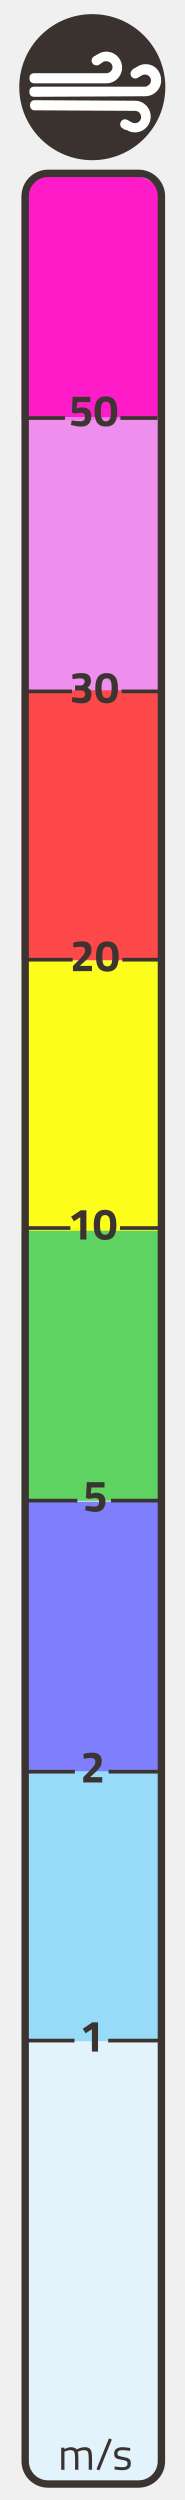
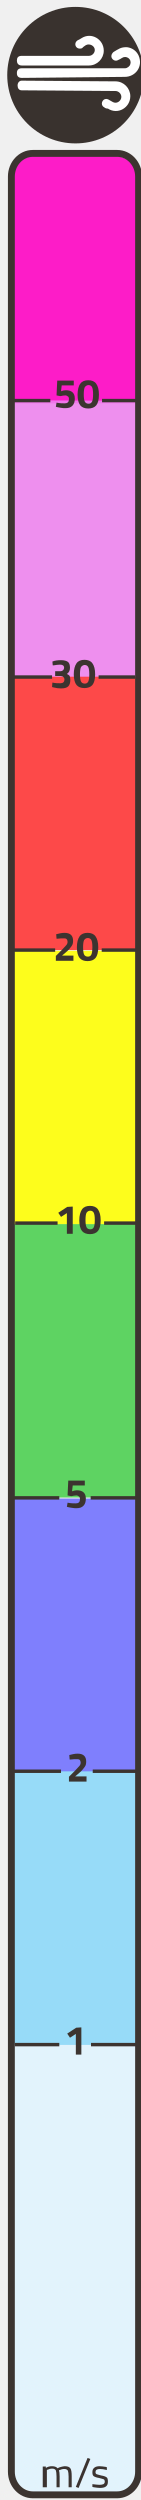
- <svg xmlns="http://www.w3.org/2000/svg" id="Livello_1" data-name="Livello 1" width="50px" height="677px" viewBox="0 0 48.75 677.16">
-   <defs>
-     <style>
-       .cls-1 {
-         stroke-width: 2px;
-       }
- 
-       .cls-1, .cls-2, .cls-3 {
-         fill: none;
-       }
- 
-       .cls-1, .cls-3 {
-         stroke: #3c3430;
-         stroke-miterlimit: 9.77;
-       }
- 
-       .cls-4 {
-         fill: #3b3330;
-       }
- 
-       .cls-4, .cls-5, .cls-6, .cls-7, .cls-2, .cls-8, .cls-9, .cls-10, .cls-11, .cls-12, .cls-13, .cls-14, .cls-15, .cls-16 {
-         stroke-width: 0px;
-       }
- 
-       .cls-5 {
-         fill: #ff0;
-       }
- 
-       .cls-5, .cls-6, .cls-7, .cls-8, .cls-11, .cls-13, .cls-14, .cls-15 {
-         isolation: isolate;
-         opacity: .88;
-       }
- 
-       .cls-6 {
-         fill: #4bcf4f;
-       }
- 
-       .cls-7 {
-         fill: #e0f4fe;
-       }
- 
-       .cls-8 {
-         fill: violet;
-       }
- 
-       .cls-9 {
-         fill: #fff;
-       }
- 
-       .cls-10 {
-         fill: #39322e;
-       }
- 
-       .cls-11 {
-         fill: #ff00c3;
-       }
- 
-       .cls-12 {
-         fill: #3c3530;
-       }
- 
-       .cls-13 {
-         fill: #8bd8f9;
-       }
- 
-       .cls-17 {
-         clip-path: url(#clippath);
-       }
- 
-       .cls-14 {
-         fill: #7070ff;
-       }
- 
-       .cls-15 {
-         fill: #f33;
-       }
- 
-       .cls-16 {
-         fill: #3c3430;
-       }
-     </style>
-     <clipPath id="clippath">
-       <path class="cls-2" d="m43.35,668.98c-.49,3.98-9.51,4.35-18.15,4.35l-5.65-.2c-8.48.42-14.3-2.42-14.3-7.13V53.16c1.79-5.55,6.41-6.02,13.26-6.02l9.48-.18c7.82,0,13.59.78,15.38,6.53l.32,612.68-.33,2.81Z" />
-     </clipPath>
-   </defs>
-   <g class="cls-17">
+ <svg xmlns="http://www.w3.org/2000/svg" xmlns:xlink="http://www.w3.org/1999/xlink" version="1.1" id="Livello_1" x="0px" y="0px" width="40.8px" height="725.2px" viewBox="0 0 40.8 725.2" style="enable-background:new 0 0 40.8 725.2;" xml:space="preserve">
+   <style type="text/css">
+ 	.st0{clip-path:url(#SVGID_00000125562719759790390390000012730606804396585635_);}
+ 	.st1{opacity:0.88;fill:#FF00C3;enable-background:new    ;}
+ 	.st2{opacity:0.88;fill:#EE82EE;enable-background:new    ;}
+ 	.st3{opacity:0.88;fill:#FF3333;enable-background:new    ;}
+ 	.st4{opacity:0.88;fill:#FFFF00;enable-background:new    ;}
+ 	.st5{opacity:0.88;fill:#4BCF4F;enable-background:new    ;}
+ 	.st6{opacity:0.88;fill:#7070FF;enable-background:new    ;}
+ 	.st7{opacity:0.88;fill:#8BD8F9;enable-background:new    ;}
+ 	.st8{opacity:0.88;fill:#E0F4FE;enable-background:new    ;}
+ 	.st9{fill:none;}
+ 	.st10{fill:#3C3430;}
+ 	.st11{fill:#3C3530;}
+ 	.st12{fill:none;stroke:#3C3430;stroke-miterlimit:9.772;}
+ 	.st13{fill:#3B3330;}
+ 	.st14{fill:#39322E;}
+ 	.st15{fill:none;stroke:#3C3430;stroke-width:2;stroke-miterlimit:9.772;}
+ 	.st16{fill:#FFFFFF;}
+ </style>
+   <g>
    <g>
-       <rect class="cls-11" x="-20.83" y="40.61" width="466.32" height="73.14" />
-       <polygon class="cls-8" points="-21.34 186.99 -20.62 112.8 445.7 114.65 444.98 188.84 -21.34 186.99" />
-       <rect class="cls-15" x="-20.83" y="186.99" width="466.32" height="73.14" />
-       <rect class="cls-5" x="-20.83" y="260.23" width="466.32" height="73.24" />
-       <rect class="cls-6" x="-20.83" y="333.37" width="466.32" height="73.14" />
-       <rect class="cls-14" x="-20.83" y="406.75" width="466.32" height="73.14" />
-       <rect class="cls-13" x="-20.83" y="479.76" width="466.32" height="73.24" />
-       <rect class="cls-7" x="-20.83" y="552.9" width="466.32" height="125.25" />
+       <g>
+         <g>
+           <g>
+             <g>
+               <g>
+                 <g>
+                   <defs>
+                     <path id="SVGID_1_" d="M41,719c-0.5,4.3-9.5,4.8-18.2,4.8l-5.6-0.2c-8.5,0.4-14.3-2.6-14.3-7.7V51.2           c1.8-6,6.4-6.5,13.3-6.5l9.5-0.2c7.8,0,13.6,0.9,15.4,7l0.3,664.4L41,719z" />
+                   </defs>
+                   <clipPath id="SVGID_00000106840807741181122420000016540942894400375178_">
+                     <use xlink:href="#SVGID_1_" style="overflow:visible;" />
+                   </clipPath>
+                   <g style="clip-path:url(#SVGID_00000106840807741181122420000016540942894400375178_);">
+                     <g>
+                       <rect x="-23.1" y="37.7" class="st1" width="466.3" height="79.3" />
+                       <polygon class="st2" points="-23.6,196.3 -22.9,116 443.4,117.9 442.7,198.4           " />
+                       <rect x="-23.1" y="196.3" class="st3" width="466.3" height="79.3" />
+                       <rect x="-23.1" y="275.8" class="st4" width="466.3" height="79.4" />
+                       <rect x="-23.1" y="355.1" class="st5" width="466.3" height="79.3" />
+                       <rect x="-23.1" y="434.7" class="st6" width="466.3" height="79.3" />
+                       <rect x="-23.1" y="513.8" class="st7" width="466.3" height="79.4" />
+                       <rect x="-23.1" y="593.2" class="st8" width="466.3" height="135.8" />
+                     </g>
+                   </g>
+                 </g>
+               </g>
+             </g>
+           </g>
+         </g>
+       </g>
    </g>
  </g>
-   <circle class="cls-10" cx="24.37" cy="23.61" r="19.78" />
-   <rect class="cls-1" x="6.19" y="46.96" width="36.9" height="625.87" rx="6.18" ry="6.18" />
-   <path class="cls-16" d="m25.92,547.78v7.92h-1.66v-6.05l-1.72,1.1-.76-1.24,2.62-1.74h1.51Z" />
+   <rect x="8.7" y="633.4" class="st9" width="15.4" height="11.8" />
  <g>
-     <path class="cls-12" d="m23.85,107.48v1.44h-3.54l-.2,1.72c.5-.19.97-.29,1.42-.29,1.71,0,2.57.8,2.57,2.39,0,.9-.24,1.59-.71,2.08s-1.14.73-2,.73c-.37,0-.79-.04-1.25-.11s-.84-.15-1.12-.23l-.43-.11.18-1.22c.97.15,1.78.23,2.42.23.39,0,.69-.1.9-.31.21-.21.31-.51.31-.89s-.09-.67-.26-.85-.42-.26-.74-.26c-.54,0-1.01.05-1.42.16l-.18.05-.98-.23.22-4.28h4.84Z" />
-     <path class="cls-12" d="m25.75,108.32c.52-.66,1.28-.98,2.3-.98s1.78.33,2.3.98.77,1.71.77,3.16-.26,2.49-.77,3.12-1.28.94-2.3.94-1.79-.31-2.3-.94c-.51-.63-.77-1.67-.77-3.12s.26-2.51.77-3.16Zm3.67,3.13c0-.99-.1-1.68-.31-2.08-.21-.4-.56-.59-1.05-.59s-.84.2-1.06.6c-.21.4-.32,1.09-.32,2.08s.11,1.67.32,2.06.57.59,1.06.59.84-.2,1.04-.59.31-1.08.31-2.07Z" />
-   </g>
-   <line class="cls-3" x1="6.63" y1="552.72" x2="19.54" y2="552.72" />
-   <line class="cls-3" x1="42.3" y1="552.72" x2="28.67" y2="552.72" />
-   <line class="cls-3" x1="6.19" y1="113.23" x2="16.97" y2="113.23" />
-   <line class="cls-3" x1="42.02" y1="113.23" x2="31.99" y2="113.23" />
-   <path class="cls-16" d="m27.68,401.46v1.44h-3.54l-.2,1.72c.5-.19.97-.29,1.42-.29,1.71,0,2.57.8,2.57,2.39,0,.9-.24,1.59-.71,2.08-.47.49-1.14.73-2,.73-.37,0-.79-.04-1.25-.11-.47-.07-.84-.15-1.12-.23l-.43-.11.18-1.22c.97.15,1.78.23,2.42.23.39,0,.69-.1.9-.31.21-.21.31-.51.31-.89s-.09-.67-.26-.85-.42-.26-.74-.26c-.54,0-1.01.05-1.42.16l-.18.05-.98-.23.22-4.28h4.84Z" />
-   <line class="cls-3" x1="6.45" y1="406.46" x2="20.32" y2="406.46" />
-   <line class="cls-3" x1="42.84" y1="406.46" x2="29.44" y2="406.46" />
-   <g>
-     <path class="cls-16" d="m24.27,263.05h-5.14v-1.4l1.69-1.72c.6-.62,1.02-1.09,1.25-1.42s.35-.68.35-1.05-.1-.63-.29-.79c-.2-.15-.47-.23-.83-.23-.54,0-1.12.05-1.75.14l-.29.04-.08-1.28c.78-.24,1.6-.36,2.44-.36,1.68,0,2.52.76,2.52,2.27,0,.59-.13,1.1-.38,1.54-.26.43-.72.96-1.39,1.57l-1.38,1.25h3.29v1.44Z" />
-     <path class="cls-16" d="m26.14,255.97c.52-.66,1.28-.98,2.3-.98s1.78.33,2.3.98c.52.66.77,1.71.77,3.16s-.26,2.49-.77,3.12c-.51.63-1.28.94-2.3.94s-1.79-.31-2.3-.94-.77-1.67-.77-3.12.26-2.51.77-3.16Zm3.67,3.13c0-.99-.1-1.68-.31-2.08-.21-.4-.56-.59-1.05-.59s-.84.2-1.06.6c-.21.4-.32,1.09-.32,2.08s.11,1.67.32,2.06c.22.39.57.59,1.06.59s.84-.2,1.04-.59.31-1.08.31-2.07Z" />
-   </g>
-   <line class="cls-3" x1="6.69" y1="259.95" x2="19.04" y2="259.95" />
-   <line class="cls-3" x1="43.08" y1="259.95" x2="32.49" y2="259.95" />
-   <g>
-     <path class="cls-16" d="m18.91,182.74c.74-.29,1.56-.43,2.47-.43s1.57.17,1.99.52.62.91.62,1.67-.31,1.36-.92,1.76c.38.21.66.42.82.65s.25.58.25,1.07c0,.86-.21,1.49-.64,1.91-.43.42-1.11.62-2.06.62-.7,0-1.43-.1-2.2-.31l-.38-.1.08-1.26c.9.15,1.65.23,2.26.23.82,0,1.24-.35,1.24-1.06,0-.3-.11-.53-.32-.71-.21-.18-.49-.26-.83-.26h-1.6v-1.37h1.6c.26,0,.5-.11.7-.34.2-.22.31-.47.31-.74,0-.57-.4-.85-1.19-.85-.55,0-1.14.06-1.76.17l-.31.05-.11-1.22Z" />
-     <path class="cls-16" d="m25.95,183.29c.52-.66,1.28-.98,2.3-.98s1.78.33,2.3.98.77,1.71.77,3.16-.26,2.49-.77,3.12-1.28.94-2.3.94-1.79-.31-2.3-.94c-.51-.63-.77-1.67-.77-3.12s.26-2.51.77-3.16Zm3.67,3.13c0-.99-.1-1.68-.31-2.08-.21-.4-.56-.59-1.05-.59s-.84.2-1.06.6c-.21.4-.32,1.09-.32,2.08s.11,1.67.32,2.06.57.59,1.06.59.84-.2,1.04-.59.31-1.08.31-2.07Z" />
-   </g>
-   <line class="cls-3" x1="6.5" y1="187.27" x2="18.85" y2="187.27" />
-   <line class="cls-3" x1="42.89" y1="187.27" x2="32.3" y2="187.27" />
-   <g>
-     <path class="cls-4" d="m16.84,668.98h-.9v-6h.89v.42c.6-.36,1.18-.54,1.75-.54.74,0,1.26.2,1.56.61.26-.16.61-.3,1.03-.43s.79-.19,1.11-.19c.8,0,1.34.21,1.61.64.28.43.41,1.2.41,2.31v3.17h-.9v-3.14c0-.83-.08-1.4-.24-1.71-.16-.31-.5-.46-1.02-.46-.26,0-.54.04-.82.11s-.5.15-.65.22l-.23.11c.1.26.16.85.16,1.75v3.12h-.9v-3.1c0-.86-.08-1.45-.23-1.76-.16-.31-.5-.46-1.03-.46-.26,0-.52.04-.79.11-.27.08-.47.15-.62.22l-.2.11v4.87Z" />
-     <path class="cls-4" d="m25.49,668.86l3.38-8.38.8.3-3.38,8.36-.8-.29Z" />
-     <path class="cls-4" d="m32.49,663.66c-.87,0-1.31.3-1.31.91,0,.28.1.48.3.59.2.12.66.24,1.37.36s1.22.3,1.51.52c.3.22.44.64.44,1.26s-.2,1.07-.59,1.36c-.4.29-.97.43-1.73.43-.5,0-1.08-.06-1.75-.17l-.36-.06.05-.78c.91.14,1.6.2,2.06.2s.82-.07,1.06-.22c.24-.15.37-.4.37-.74s-.1-.58-.31-.71c-.21-.12-.66-.24-1.37-.35s-1.2-.28-1.5-.49-.44-.62-.44-1.2.21-1.02.62-1.3c.41-.28.93-.42,1.54-.42.49,0,1.1.06,1.84.17l.34.06-.02.77c-.89-.13-1.59-.19-2.1-.19Z" />
+     <g>
+       <path class="st10" d="M23.6,588.1v7.9H22v-6l-1.7,1.1l-0.8-1.2l2.6-1.7L23.6,588.1L23.6,588.1z" />
+     </g>
  </g>
  <g>
-     <path class="cls-4" d="m22.77,327.82v7.92h-1.66v-6.05l-1.72,1.1-.76-1.24,2.62-1.74h1.51Z" />
-     <path class="cls-4" d="m25.53,328.66c.52-.66,1.28-.98,2.3-.98s1.78.33,2.3.98c.52.66.77,1.71.77,3.16s-.26,2.49-.77,3.12c-.51.63-1.28.94-2.3.94s-1.79-.31-2.3-.94-.77-1.67-.77-3.12.26-2.51.77-3.16Zm3.67,3.13c0-.99-.1-1.68-.31-2.08-.21-.4-.56-.59-1.05-.59s-.84.2-1.06.6c-.21.4-.32,1.09-.32,2.08s.11,1.67.32,2.06c.22.39.57.59,1.06.59s.84-.2,1.04-.59.31-1.08.31-2.07Z" />
+     <path class="st11" d="M21.4,110.4v1.4h-3.5l-0.2,1.7c0.5-0.2,1-0.3,1.4-0.3c1.7,0,2.6,0.8,2.6,2.4c0,0.9-0.2,1.6-0.7,2.1   s-1.1,0.7-2,0.7c-0.4,0-0.8,0-1.3-0.1s-0.8-0.1-1.1-0.2l-0.4-0.1l0.2-1.2c1,0.2,1.8,0.2,2.4,0.2c0.4,0,0.7-0.1,0.9-0.3   c0.2-0.2,0.3-0.5,0.3-0.9s-0.1-0.7-0.3-0.8s-0.4-0.3-0.7-0.3c-0.5,0-1,0.1-1.4,0.2h-0.2l-1-0.2l0.2-4.3L21.4,110.4L21.4,110.4z" />
+     <path class="st11" d="M23.3,111.3c0.5-0.7,1.3-1,2.3-1s1.8,0.3,2.3,1s0.8,1.7,0.8,3.2s-0.3,2.5-0.8,3.1s-1.3,0.9-2.3,0.9   s-1.8-0.3-2.3-0.9s-0.8-1.7-0.8-3.1S22.8,111.9,23.3,111.3z M27,114.4c0-1-0.1-1.7-0.3-2.1c-0.2-0.4-0.6-0.6-1-0.6   s-0.8,0.2-1.1,0.6c-0.2,0.4-0.3,1.1-0.3,2.1s0.1,1.7,0.3,2.1s0.6,0.6,1.1,0.6s0.8-0.2,1-0.6S27,115.4,27,114.4z" />
  </g>
-   <line class="cls-3" x1="6.08" y1="332.63" x2="18.43" y2="332.63" />
-   <line class="cls-3" x1="42.47" y1="332.63" x2="31.88" y2="332.63" />
-   <path class="cls-16" d="m27.05,482.8h-5.14v-1.4l1.69-1.72c.6-.62,1.02-1.09,1.25-1.42s.35-.68.35-1.05-.1-.63-.29-.79c-.2-.15-.47-.23-.83-.23-.54,0-1.12.05-1.75.14l-.29.04-.08-1.28c.78-.24,1.6-.36,2.44-.36,1.68,0,2.52.76,2.52,2.27,0,.59-.13,1.1-.38,1.54-.26.43-.72.96-1.39,1.57l-1.38,1.25h3.29v1.44Z" />
-   <line class="cls-3" x1="5.78" y1="479.89" x2="19.65" y2="479.89" />
-   <line class="cls-3" x1="42.17" y1="479.89" x2="28.78" y2="479.89" />
-   <path class="cls-9" d="m27.26,16.79c1.06-.61,2.59.15,2.59,1.37,0,.91-.76,1.67-1.67,1.67H8.71c-1.06,0-1.37.61-1.37,1.37,0,.61.3,1.37,1.37,1.37h19.47c2.43,0,4.26-1.98,4.26-4.26,0-3.35-3.65-5.47-6.54-3.65-.3.15-.76.46-1.06.61-1.22.76-.61,2.43.61,2.43.3,0,.46,0,.76-.15.3-.3.76-.46,1.06-.76h0Zm5.32,17.95c-1.22-.61-.61-2.43.61-2.43.91,0,1.67,1.06,2.74,1.06.91,0,1.67-.76,1.67-1.67s-.76-1.67-1.67-1.67c-7.76,0-19.31-.15-27.22-.15-.76,0-1.22-.61-1.22-1.37s.46-1.37,1.22-1.37c7.76,0,19.31.15,27.22.15,2.43,0,4.26,1.98,4.26,4.26,0,3.35-3.65,5.47-6.54,3.65-.3,0-.76-.15-1.06-.46h0Zm-23.88-8.52c-1.37,0-1.37-1.06-1.37-1.37s0-1.37,1.37-1.37h29.96c.61,0,1.37-.61,1.52-1.22.46-1.52-1.22-2.59-2.43-1.82-.3.15-.76.46-1.06.61-.91.61-1.98-.15-1.98-1.06,0-.46.3-.91.61-1.22,1.37-.76,2.13-1.52,3.95-1.37,1.52.15,2.74,1.06,3.35,2.43,1.37,3.19-.91,6.24-3.95,6.24l-29.96.15h0Z" />
+   <line class="st12" x1="4.3" y1="593.1" x2="17.2" y2="593.1" />
+   <line class="st12" x1="40" y1="593.1" x2="26.4" y2="593.1" />
+   <line class="st12" x1="3.8" y1="116.2" x2="14.6" y2="116.2" />
+   <line class="st12" x1="39.6" y1="116.2" x2="29.6" y2="116.2" />
+   <g>
+     <g>
+       <path class="st10" d="M24.6,429.5v1.4h-3.5l-0.2,1.7c0.5-0.2,1-0.3,1.4-0.3c1.7,0,2.6,0.8,2.6,2.4c0,0.9-0.2,1.6-0.7,2.1    s-1.1,0.7-2,0.7c-0.4,0-0.8,0-1.3-0.1s-0.8-0.1-1.1-0.2l-0.4-0.1l0.2-1.2c1,0.2,1.8,0.2,2.4,0.2c0.4,0,0.7-0.1,0.9-0.3    c0.2-0.2,0.3-0.5,0.3-0.9s-0.1-0.7-0.3-0.8s-0.4-0.3-0.7-0.3c-0.5,0-1,0.1-1.4,0.2h-0.2l-1-0.2l0.2-4.3L24.6,429.5L24.6,429.5z" />
+     </g>
+   </g>
+   <line class="st12" x1="3.3" y1="434.5" x2="17.2" y2="434.5" />
+   <line class="st12" x1="39.7" y1="434.5" x2="26.3" y2="434.5" />
+   <g>
+     <path class="st10" d="M21.3,278.7h-5.1v-1.4l1.7-1.7c0.6-0.6,1-1.1,1.3-1.4s0.4-0.7,0.4-1s-0.1-0.6-0.3-0.8   c-0.2-0.2-0.5-0.2-0.8-0.2c-0.5,0-1.1,0-1.8,0.1h-0.3l-0.1-1.3c0.8-0.2,1.6-0.4,2.4-0.4c1.7,0,2.5,0.8,2.5,2.3   c0,0.6-0.1,1.1-0.4,1.5s-0.7,1-1.4,1.6l-1.4,1.2h3.3V278.7z" />
+     <path class="st10" d="M23.1,271.6c0.5-0.7,1.3-1,2.3-1s1.8,0.3,2.3,1s0.8,1.7,0.8,3.2s-0.3,2.5-0.8,3.1s-1.3,0.9-2.3,0.9   s-1.8-0.3-2.3-0.9s-0.8-1.7-0.8-3.1S22.6,272.3,23.1,271.6z M26.8,274.8c0-1-0.1-1.7-0.3-2.1c-0.2-0.4-0.6-0.6-1-0.6   c-0.5,0-0.8,0.2-1.1,0.6c-0.2,0.4-0.3,1.1-0.3,2.1s0.1,1.7,0.3,2.1c0.2,0.4,0.6,0.6,1.1,0.6s0.8-0.2,1-0.6S26.8,275.7,26.8,274.8z" />
+   </g>
+   <line class="st12" x1="3.7" y1="275.6" x2="16" y2="275.6" />
+   <line class="st12" x1="40.1" y1="275.6" x2="29.5" y2="275.6" />
+   <g>
+     <path class="st10" d="M15.2,191.9c0.7-0.3,1.6-0.4,2.5-0.4s1.6,0.2,2,0.5c0.4,0.3,0.6,0.9,0.6,1.7c0,0.8-0.3,1.4-0.9,1.8   c0.4,0.2,0.7,0.4,0.8,0.6s0.2,0.6,0.2,1.1c0,0.9-0.2,1.5-0.6,1.9s-1.1,0.6-2.1,0.6c-0.7,0-1.4-0.1-2.2-0.3l-0.4-0.1l0.1-1.3   c0.9,0.2,1.6,0.2,2.3,0.2c0.8,0,1.2-0.4,1.2-1.1c0-0.3-0.1-0.5-0.3-0.7c-0.2-0.2-0.5-0.3-0.8-0.3H16v-1.4h1.6   c0.3,0,0.5-0.1,0.7-0.3c0.2-0.2,0.3-0.5,0.3-0.7c0-0.6-0.4-0.9-1.2-0.9c-0.6,0-1.1,0.1-1.8,0.2h-0.3L15.2,191.9z" />
+     <path class="st10" d="M22.2,192.4c0.5-0.7,1.3-1,2.3-1s1.8,0.3,2.3,1c0.5,0.7,0.8,1.7,0.8,3.2s-0.3,2.5-0.8,3.1s-1.3,0.9-2.3,0.9   s-1.8-0.3-2.3-0.9c-0.5-0.6-0.8-1.7-0.8-3.1C21.4,194.2,21.7,193.1,22.2,192.4z M25.9,195.6c0-1-0.1-1.7-0.3-2.1   c-0.2-0.4-0.6-0.6-1-0.6s-0.8,0.2-1.1,0.6c-0.2,0.4-0.3,1.1-0.3,2.1s0.1,1.7,0.3,2.1c0.2,0.4,0.6,0.6,1.1,0.6s0.8-0.2,1-0.6   C25.8,197.3,25.9,196.6,25.9,195.6z" />
+   </g>
+   <line class="st12" x1="2.8" y1="196.4" x2="15.1" y2="196.4" />
+   <line class="st12" x1="39.2" y1="196.4" x2="28.6" y2="196.4" />
+   <g>
+     <path class="st13" d="M13.3,721.5h-0.9v-6h0.9v0.4c0.6-0.4,1.2-0.5,1.8-0.5c0.7,0,1.3,0.2,1.6,0.6c0.3-0.2,0.6-0.3,1-0.4   s0.8-0.2,1.1-0.2c0.8,0,1.3,0.2,1.6,0.6c0.3,0.4,0.4,1.2,0.4,2.3v3.2h-0.9v-3.1c0-0.8-0.1-1.4-0.2-1.7c-0.2-0.3-0.5-0.5-1-0.5   c-0.3,0-0.5,0-0.8,0.1s-0.5,0.2-0.6,0.2l-0.2,0.1c0.1,0.3,0.2,0.8,0.2,1.8v3.1h-0.9v-3.1c0-0.9-0.1-1.5-0.2-1.8   c-0.2-0.3-0.5-0.5-1-0.5c-0.3,0-0.5,0-0.8,0.1s-0.5,0.2-0.6,0.2l-0.2,0.1v5H13.3z" />
+     <path class="st13" d="M22,721.4l3.4-8.4l0.8,0.3l-3.4,8.4L22,721.4z" />
+     <path class="st13" d="M29,716.2c-0.9,0-1.3,0.3-1.3,0.9c0,0.3,0.1,0.5,0.3,0.6c0.2,0.1,0.7,0.2,1.4,0.4c0.7,0.1,1.2,0.3,1.5,0.5   s0.4,0.6,0.4,1.3s-0.2,1.1-0.6,1.4c-0.4,0.3-1,0.4-1.7,0.4c-0.5,0-1.1-0.1-1.8-0.2l-0.4-0.1v-0.8c0.9,0.1,1.6,0.2,2.1,0.2   s0.8-0.1,1.1-0.2c0.2-0.1,0.4-0.4,0.4-0.7s-0.1-0.6-0.3-0.7c-0.2-0.1-0.7-0.2-1.4-0.4c-0.7-0.1-1.2-0.3-1.5-0.5s-0.4-0.6-0.4-1.2   s0.2-1,0.6-1.3s0.9-0.4,1.5-0.4c0.5,0,1.1,0.1,1.8,0.2l0.3,0.1v0.8C30.2,716.3,29.5,716.2,29,716.2z" />
+   </g>
+   <g>
+     <path class="st13" d="M21.1,350v7.9h-1.7v-6l-1.7,1.1l-0.8-1.2l2.6-1.7L21.1,350L21.1,350z" />
+     <path class="st13" d="M23.8,350.8c0.5-0.7,1.3-1,2.3-1s1.8,0.3,2.3,1s0.8,1.7,0.8,3.2s-0.3,2.5-0.8,3.1s-1.3,0.9-2.3,0.9   s-1.8-0.3-2.3-0.9S23,355.4,23,354S23.3,351.5,23.8,350.8z M27.5,353.9c0-1-0.1-1.7-0.3-2.1c-0.2-0.4-0.6-0.6-1-0.6   c-0.5,0-0.8,0.2-1.1,0.6c-0.2,0.4-0.3,1.1-0.3,2.1s0.1,1.7,0.3,2.1c0.2,0.4,0.6,0.6,1.1,0.6s0.8-0.2,1-0.6S27.5,354.9,27.5,353.9z" />
+   </g>
+   <line class="st12" x1="4.4" y1="354.8" x2="16.7" y2="354.8" />
+   <line class="st12" x1="40.8" y1="354.8" x2="30.2" y2="354.8" />
+   <g>
+     <path class="st10" d="M25.1,516.8H20v-1.4l1.7-1.7c0.6-0.6,1-1.1,1.3-1.4s0.4-0.7,0.4-1s-0.1-0.6-0.3-0.8c-0.2-0.2-0.5-0.2-0.8-0.2   c-0.5,0-1.1,0-1.8,0.1h-0.3l-0.1-1.3c0.8-0.2,1.6-0.4,2.4-0.4c1.7,0,2.5,0.8,2.5,2.3c0,0.6-0.1,1.1-0.4,1.5c-0.3,0.4-0.7,1-1.4,1.6   l-1.4,1.2h3.3C25.1,515.3,25.1,516.8,25.1,516.8z" />
+   </g>
+   <line class="st12" x1="3.9" y1="513.8" x2="17.7" y2="513.8" />
+   <line class="st12" x1="40.3" y1="513.8" x2="26.9" y2="513.8" />
+   <circle class="st14" cx="21.9" cy="21.8" r="19.8" />
+   <path class="st15" d="M34,723.7H9.5c-3.4,0-6.2-3-6.2-6.7V51.2c0-3.7,2.8-6.7,6.2-6.7H34c3.4,0,6.2,3,6.2,6.7V717  C40.2,720.7,37.4,723.7,34,723.7z" />
+   <path class="st16" d="M24.9,13.1c1.1-0.6,2.6,0.2,2.6,1.4c0,0.9-0.8,1.7-1.7,1.7H6.3c-1.1,0-1.4,0.6-1.4,1.4c0,0.6,0.3,1.4,1.4,1.4  h19.5c2.4,0,4.3-2,4.3-4.3c0-3.3-3.6-5.5-6.5-3.6c-0.3,0.2-0.8,0.5-1.1,0.6c-1.2,0.8-0.6,2.4,0.6,2.4c0.3,0,0.5,0,0.8-0.2  C24.1,13.6,24.5,13.4,24.9,13.1L24.9,13.1L24.9,13.1z M30.2,31.1c-1.2-0.6-0.6-2.4,0.6-2.4c0.9,0,1.7,1.1,2.7,1.1  c0.9,0,1.7-0.8,1.7-1.7s-0.8-1.7-1.7-1.7c-7.8,0-19.3-0.2-27.2-0.2c-0.8,0-1.2-0.6-1.2-1.4c0-0.8,0.5-1.4,1.2-1.4  c7.8,0,19.3,0.2,27.2,0.2c2.4,0,4.3,2,4.3,4.3c0,3.3-3.6,5.5-6.5,3.6C30.9,31.5,30.5,31.4,30.2,31.1L30.2,31.1L30.2,31.1z M6.3,22.6  c-1.4,0-1.4-1.1-1.4-1.4c0-0.3,0-1.4,1.4-1.4h30c0.6,0,1.4-0.6,1.5-1.2c0.5-1.5-1.2-2.6-2.4-1.8c-0.3,0.2-0.8,0.5-1.1,0.6  c-0.9,0.6-2-0.2-2-1.1c0-0.5,0.3-0.9,0.6-1.2c1.4-0.8,2.1-1.5,4-1.4c1.5,0.2,2.7,1.1,3.3,2.4c1.4,3.2-0.9,6.2-4,6.2L6.3,22.6  L6.3,22.6z" />
</svg>
